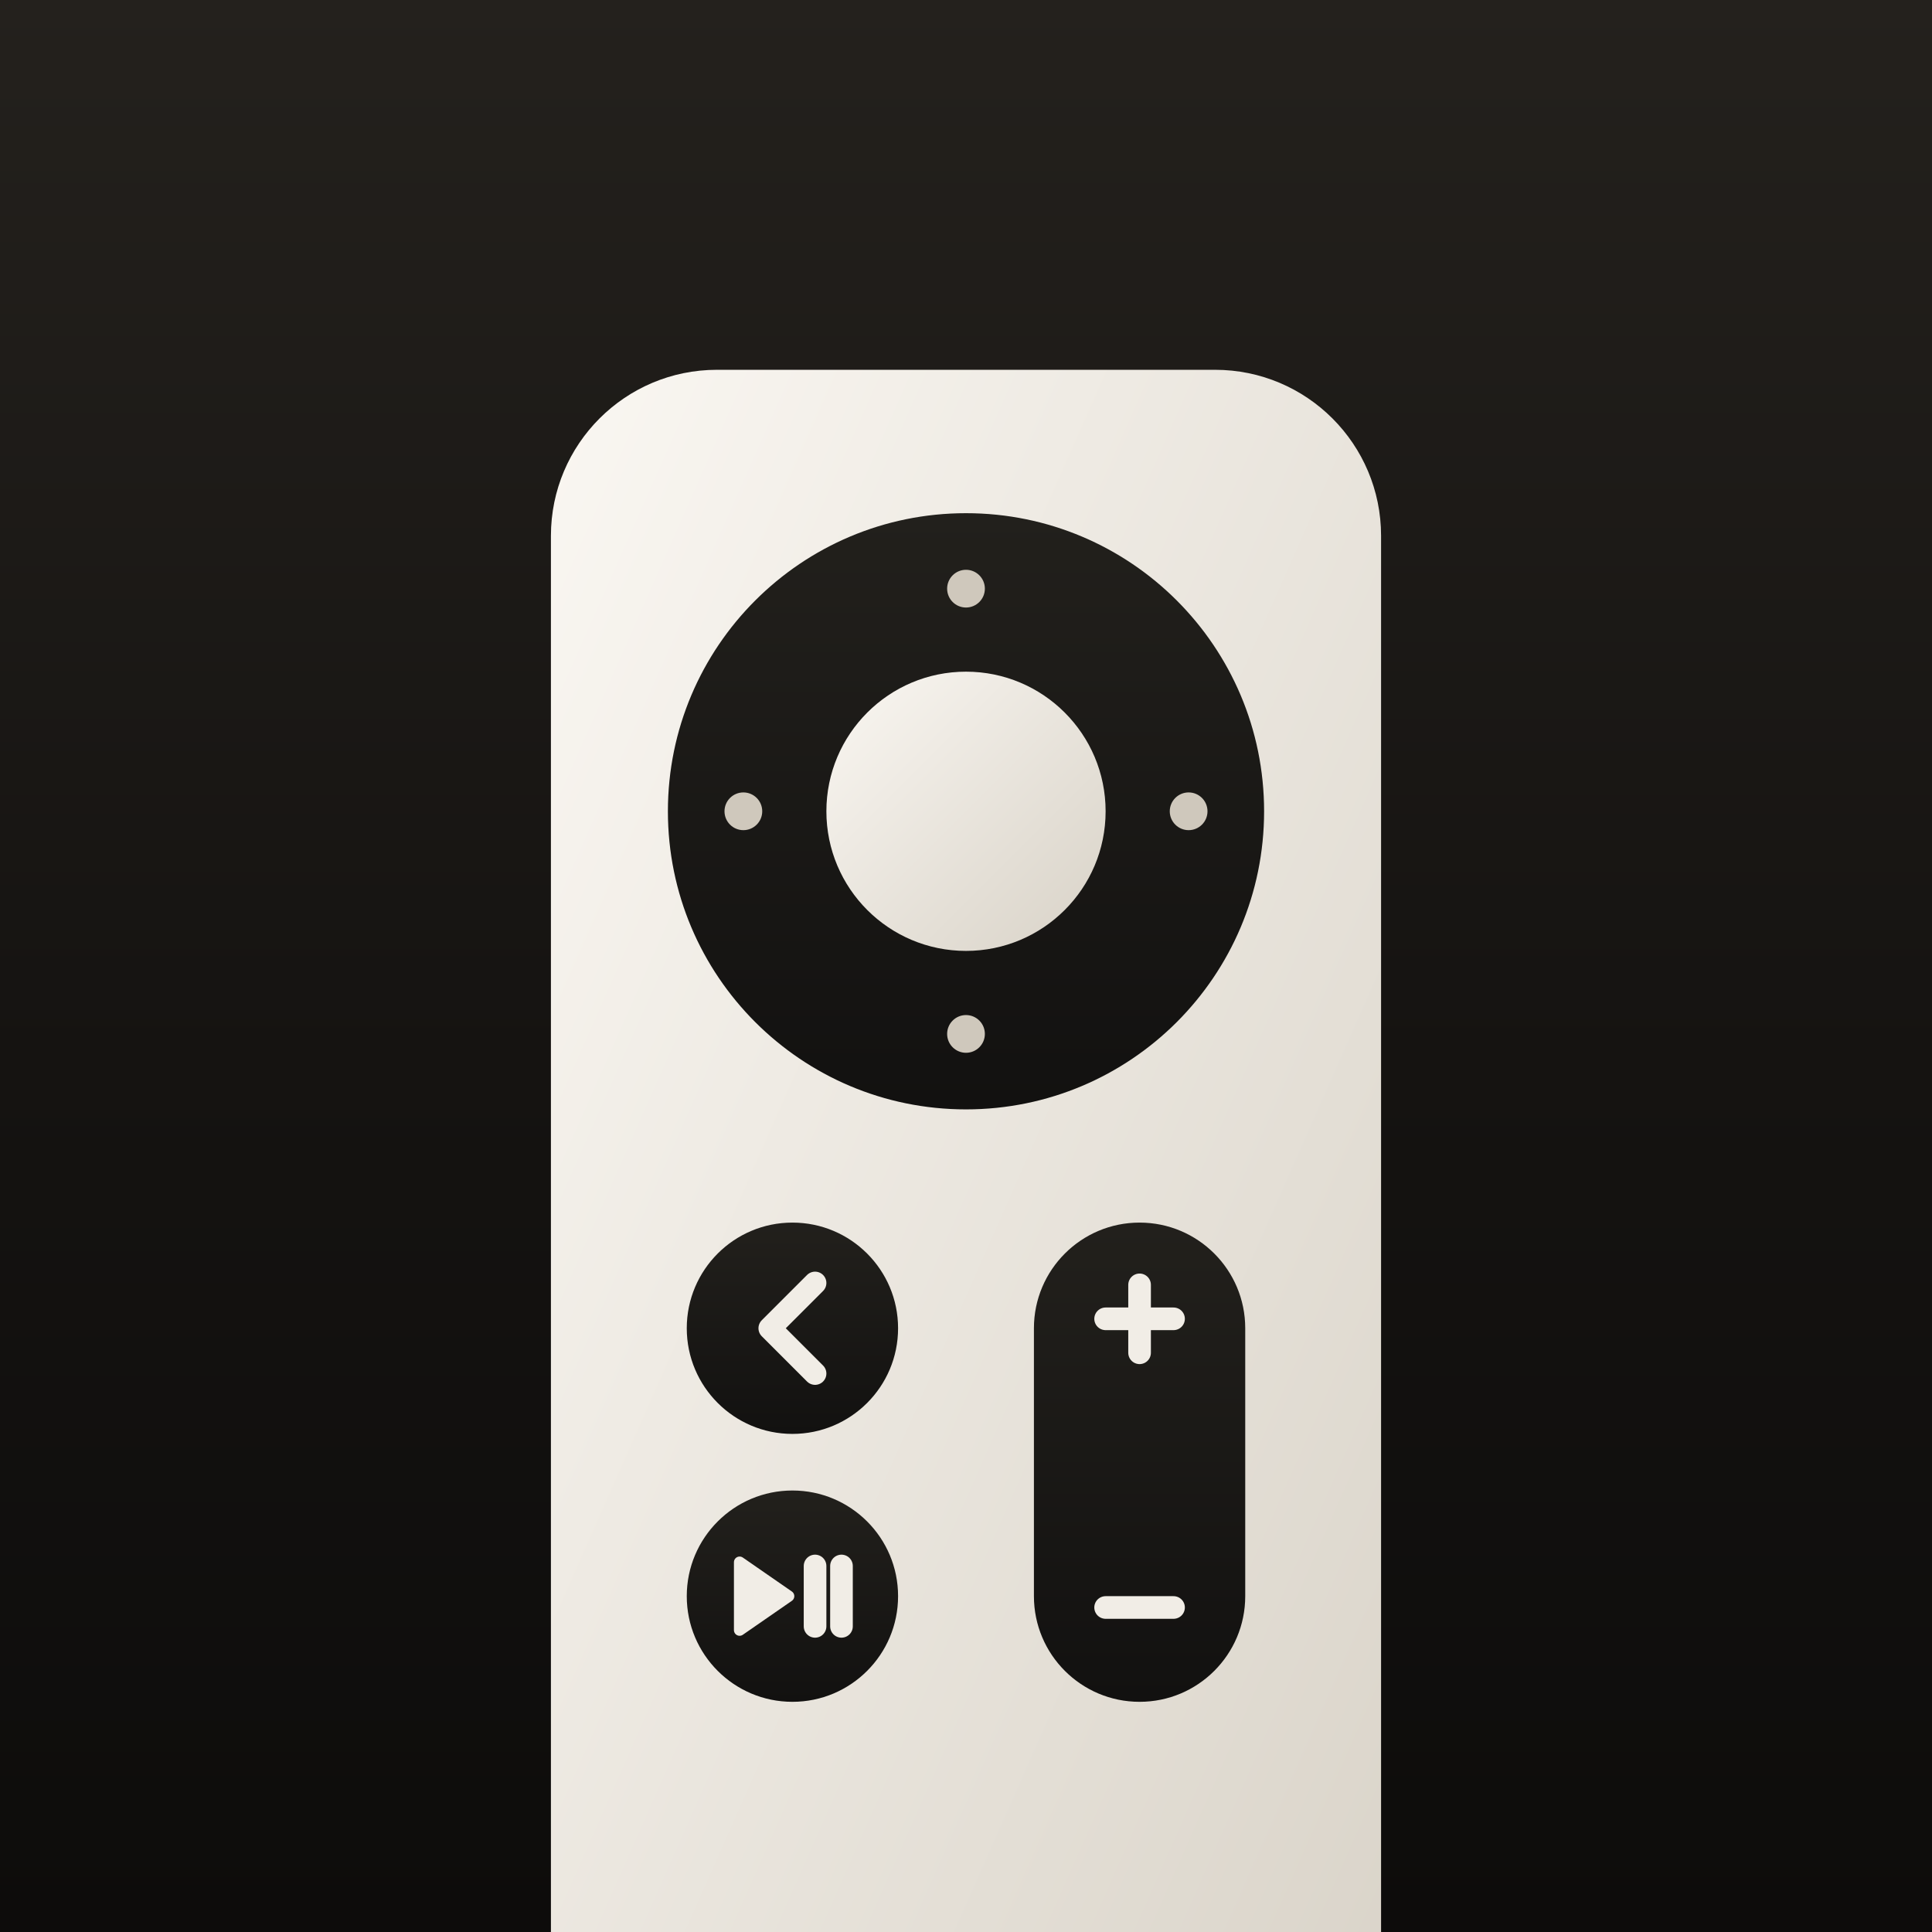
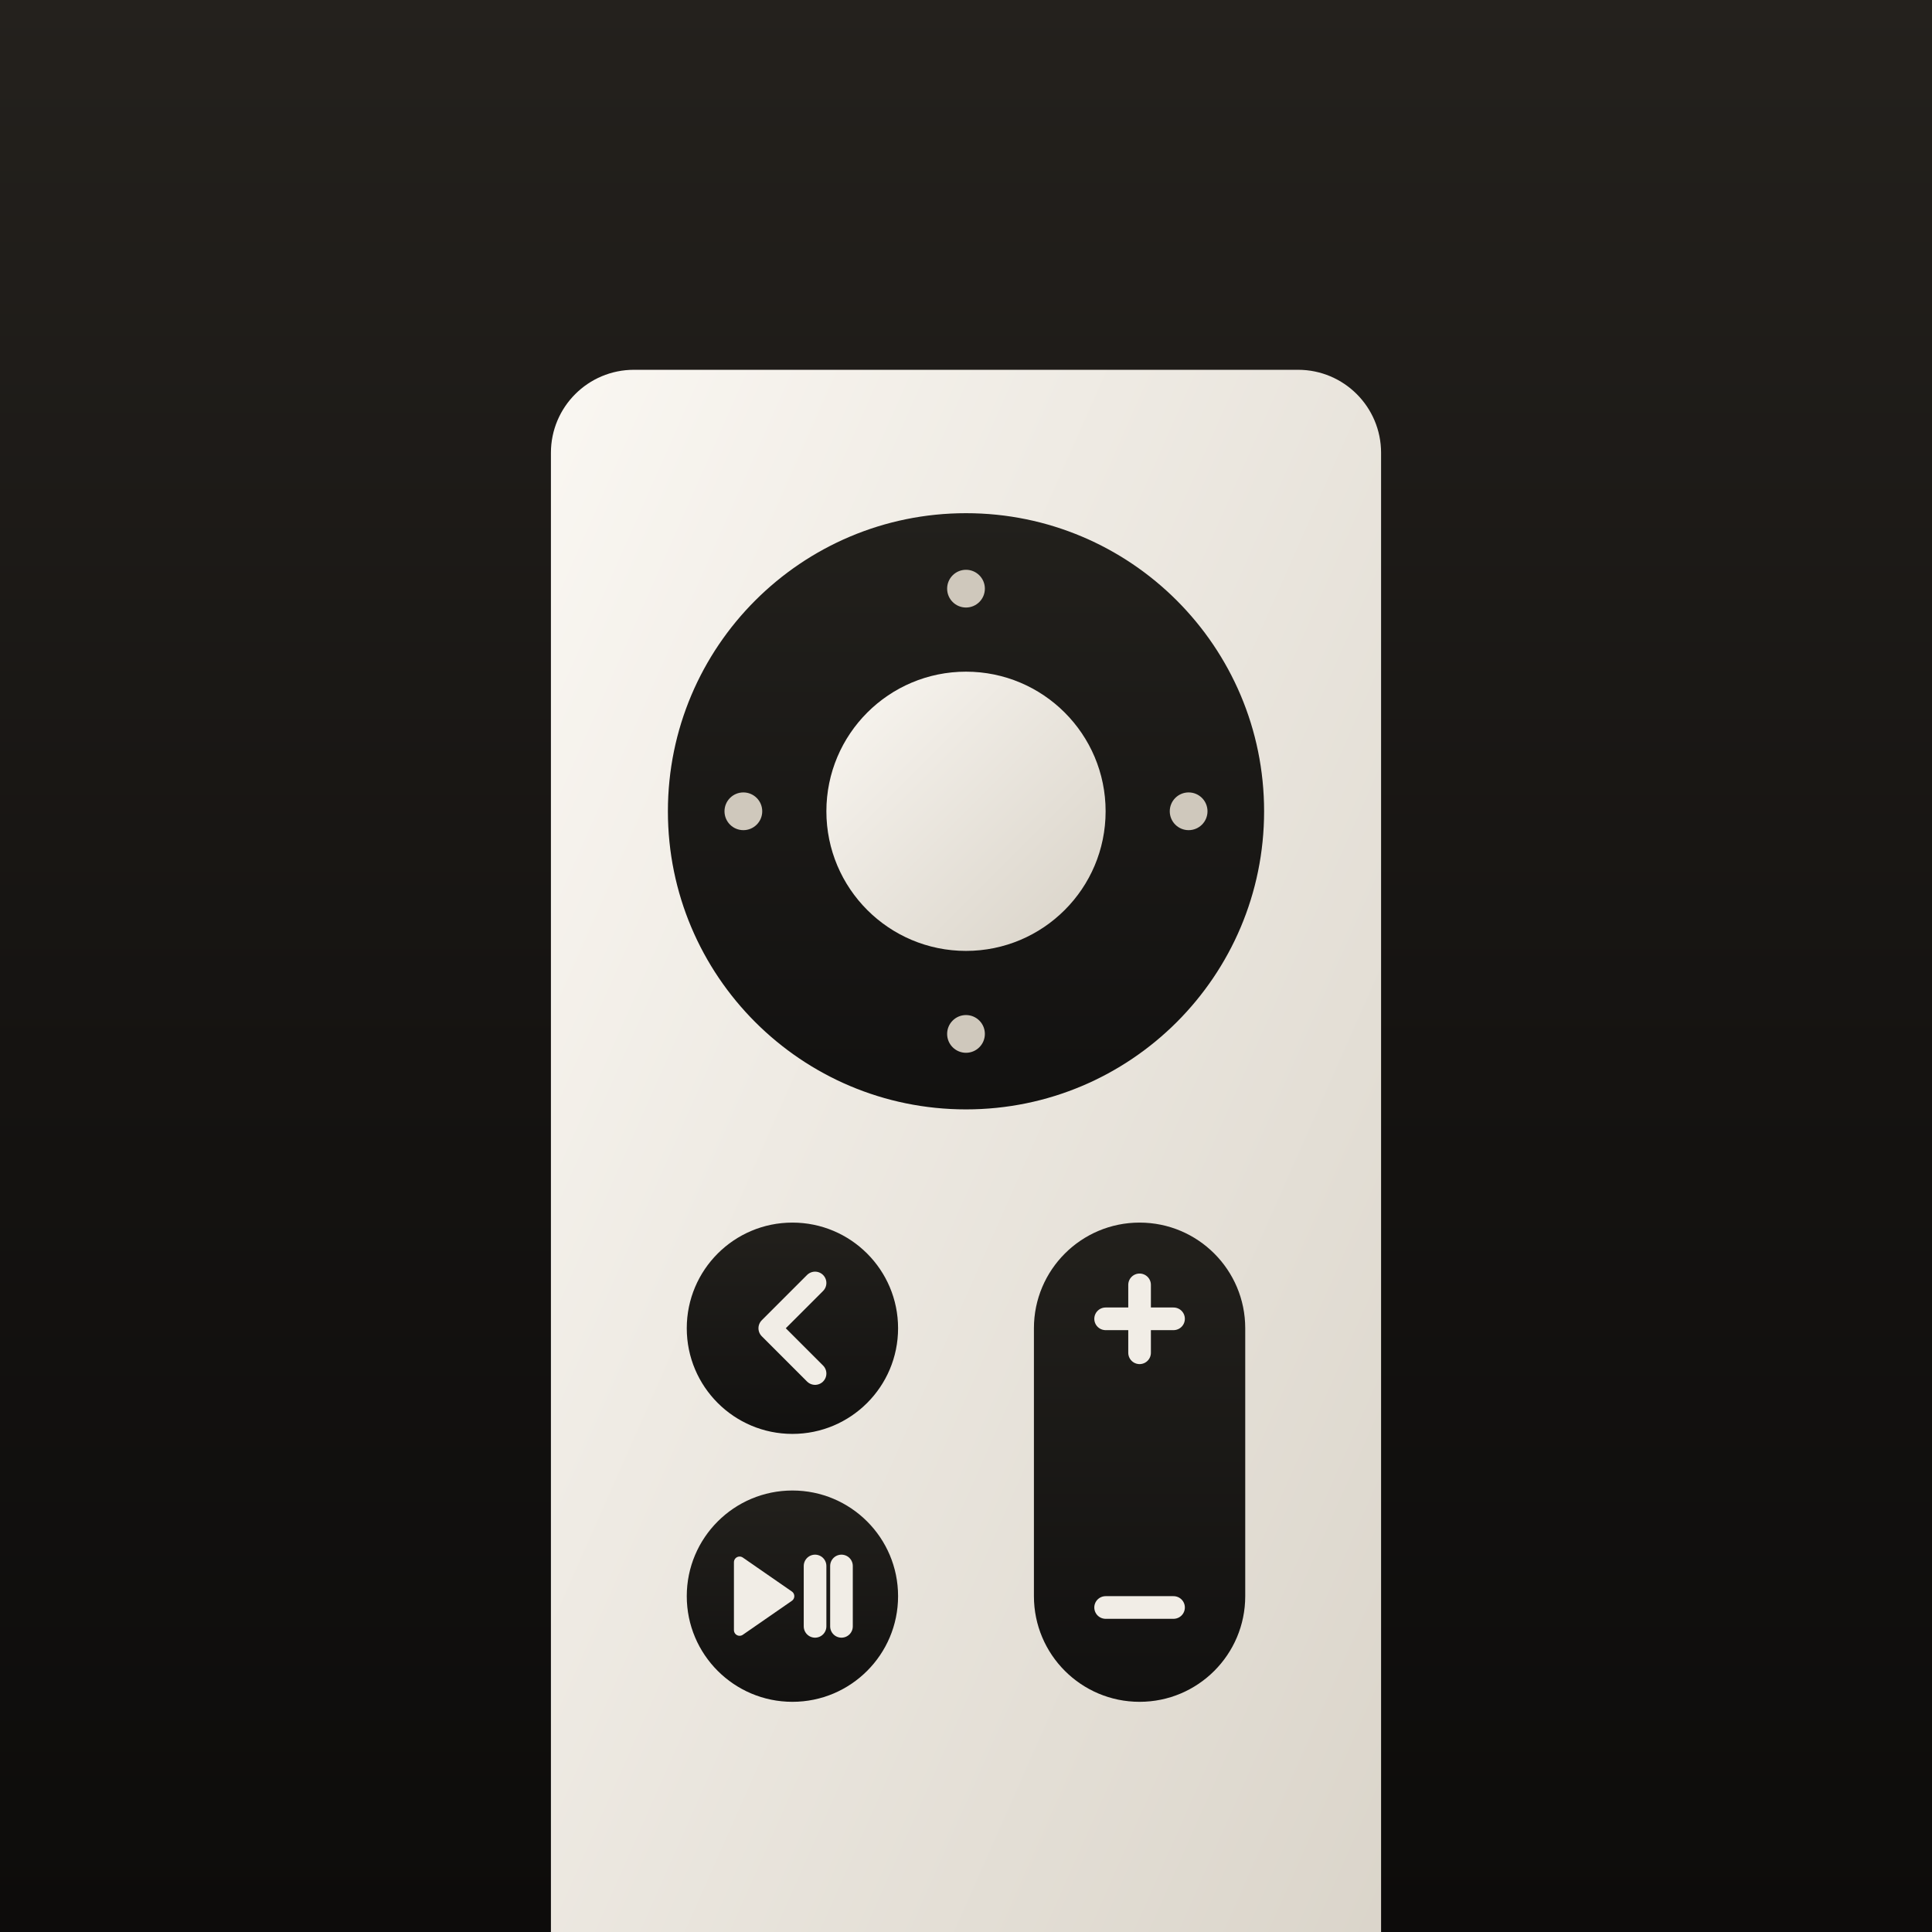
<svg xmlns="http://www.w3.org/2000/svg" viewBox="0 0 1024 1024" width="1024" height="1024">
  <defs>
    <linearGradient id="floor" x1="0" y1="0" x2="0" y2="1">
      <stop offset="0" stop-color="#24211d" />
      <stop offset="0.55" stop-color="#151311" />
      <stop offset="1" stop-color="#0d0c0b" />
    </linearGradient>
    <linearGradient id="body" x1="0" y1="0" x2="1" y2="1">
      <stop offset="0" stop-color="#faf7f2" />
      <stop offset="1" stop-color="#d8d2c7" />
    </linearGradient>
    <linearGradient id="key" x1="0" y1="0" x2="0" y2="1">
      <stop offset="0" stop-color="#22201c" />
      <stop offset="1" stop-color="#121110" />
    </linearGradient>
  </defs>
  <rect width="1024" height="1024" fill="url(#floor)" />
-   <rect x="292" y="196" width="440" height="980" rx="88" fill="url(#body)" />
+   <rect x="292" y="196" width="440" height="980" rx="44" fill="url(#body)" />
  <circle cx="512" cy="430" r="158" fill="url(#key)" />
  <circle cx="512" cy="430" r="74" fill="url(#body)" />
  <g fill="#cfc8bc">
    <circle cx="512" cy="312" r="10" />
    <circle cx="512" cy="548" r="10" />
    <circle cx="394" cy="430" r="10" />
    <circle cx="630" cy="430" r="10" />
  </g>
  <circle cx="420" cy="704" r="56" fill="url(#key)" />
  <circle cx="420" cy="846" r="56" fill="url(#key)" />
  <rect x="548" y="648" width="112" height="254" rx="56" fill="url(#key)" />
  <g fill="none" stroke="#f1ede6" stroke-width="12" stroke-linecap="round" stroke-linejoin="round">
    <path d="M432 680 l-24 24 l24 24" />
    <path d="M604 717 v-36 M586 699 h36" />
    <path d="M586 852 h36" />
    <path d="M432 830 v32 M446 830 v32" />
  </g>
  <path d="M392 828 v36 l26 -18 z" fill="#f1ede6" stroke="#f1ede6" stroke-width="6" stroke-linejoin="round" />
</svg>
